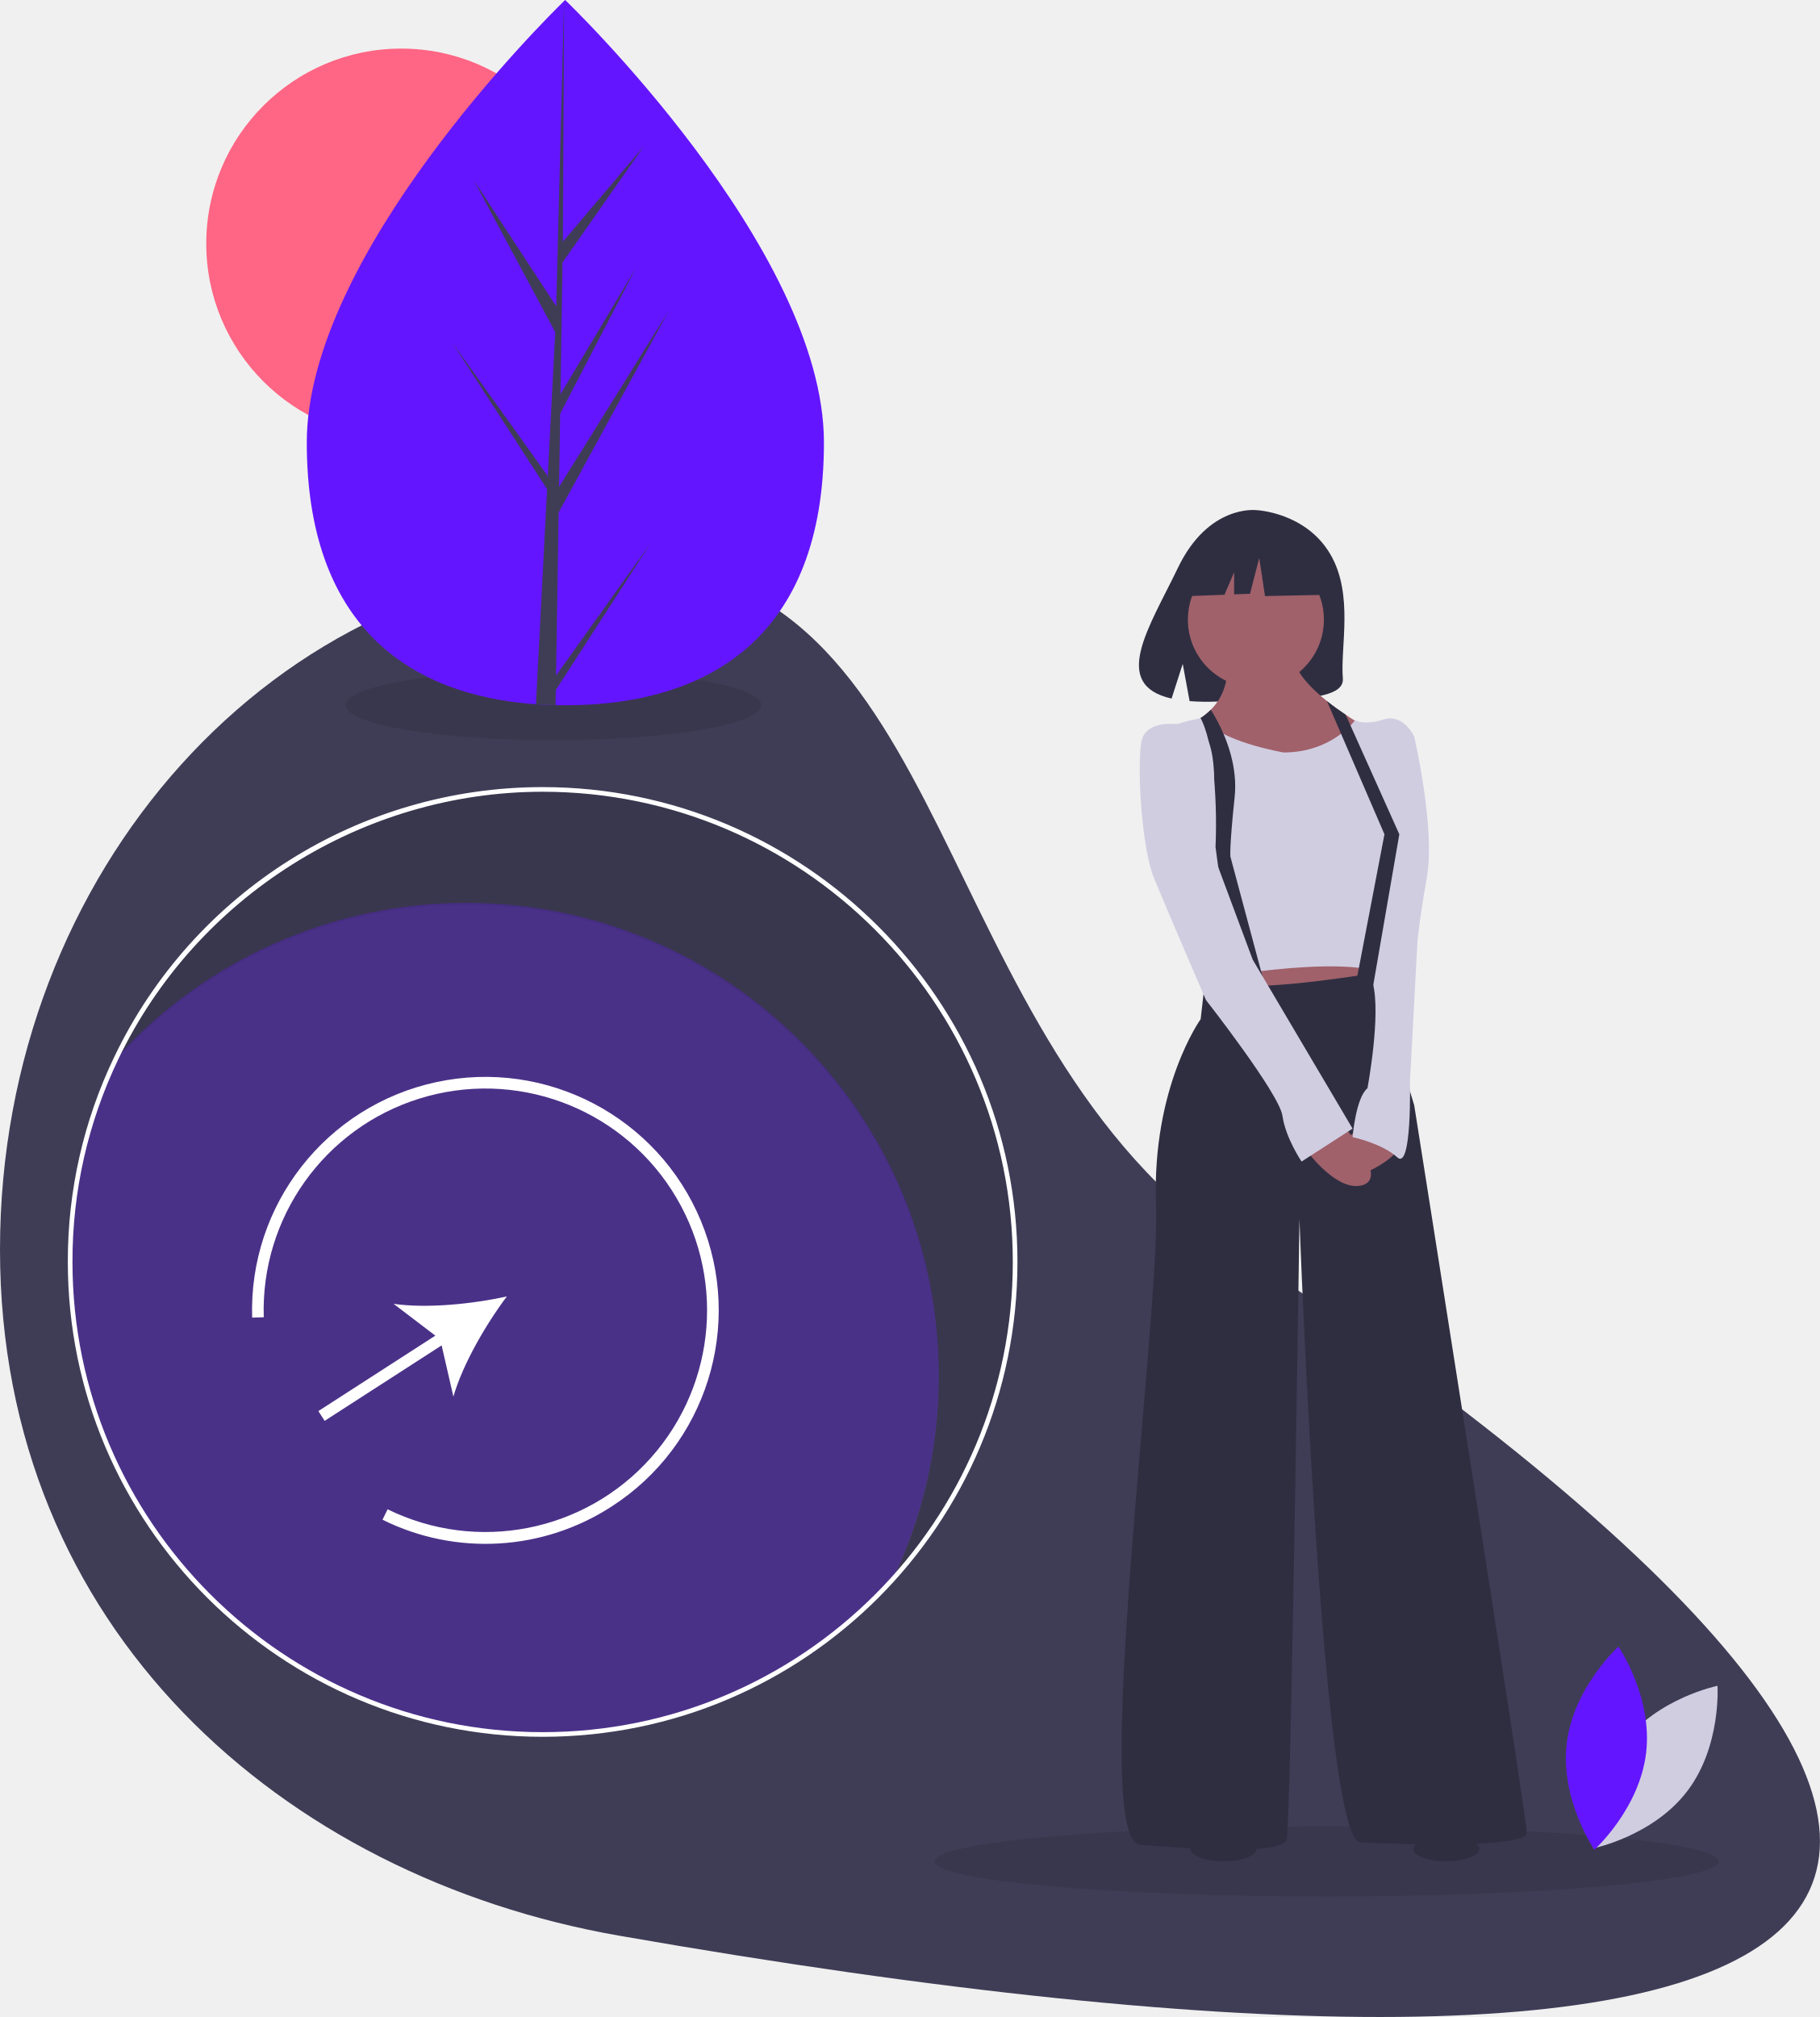
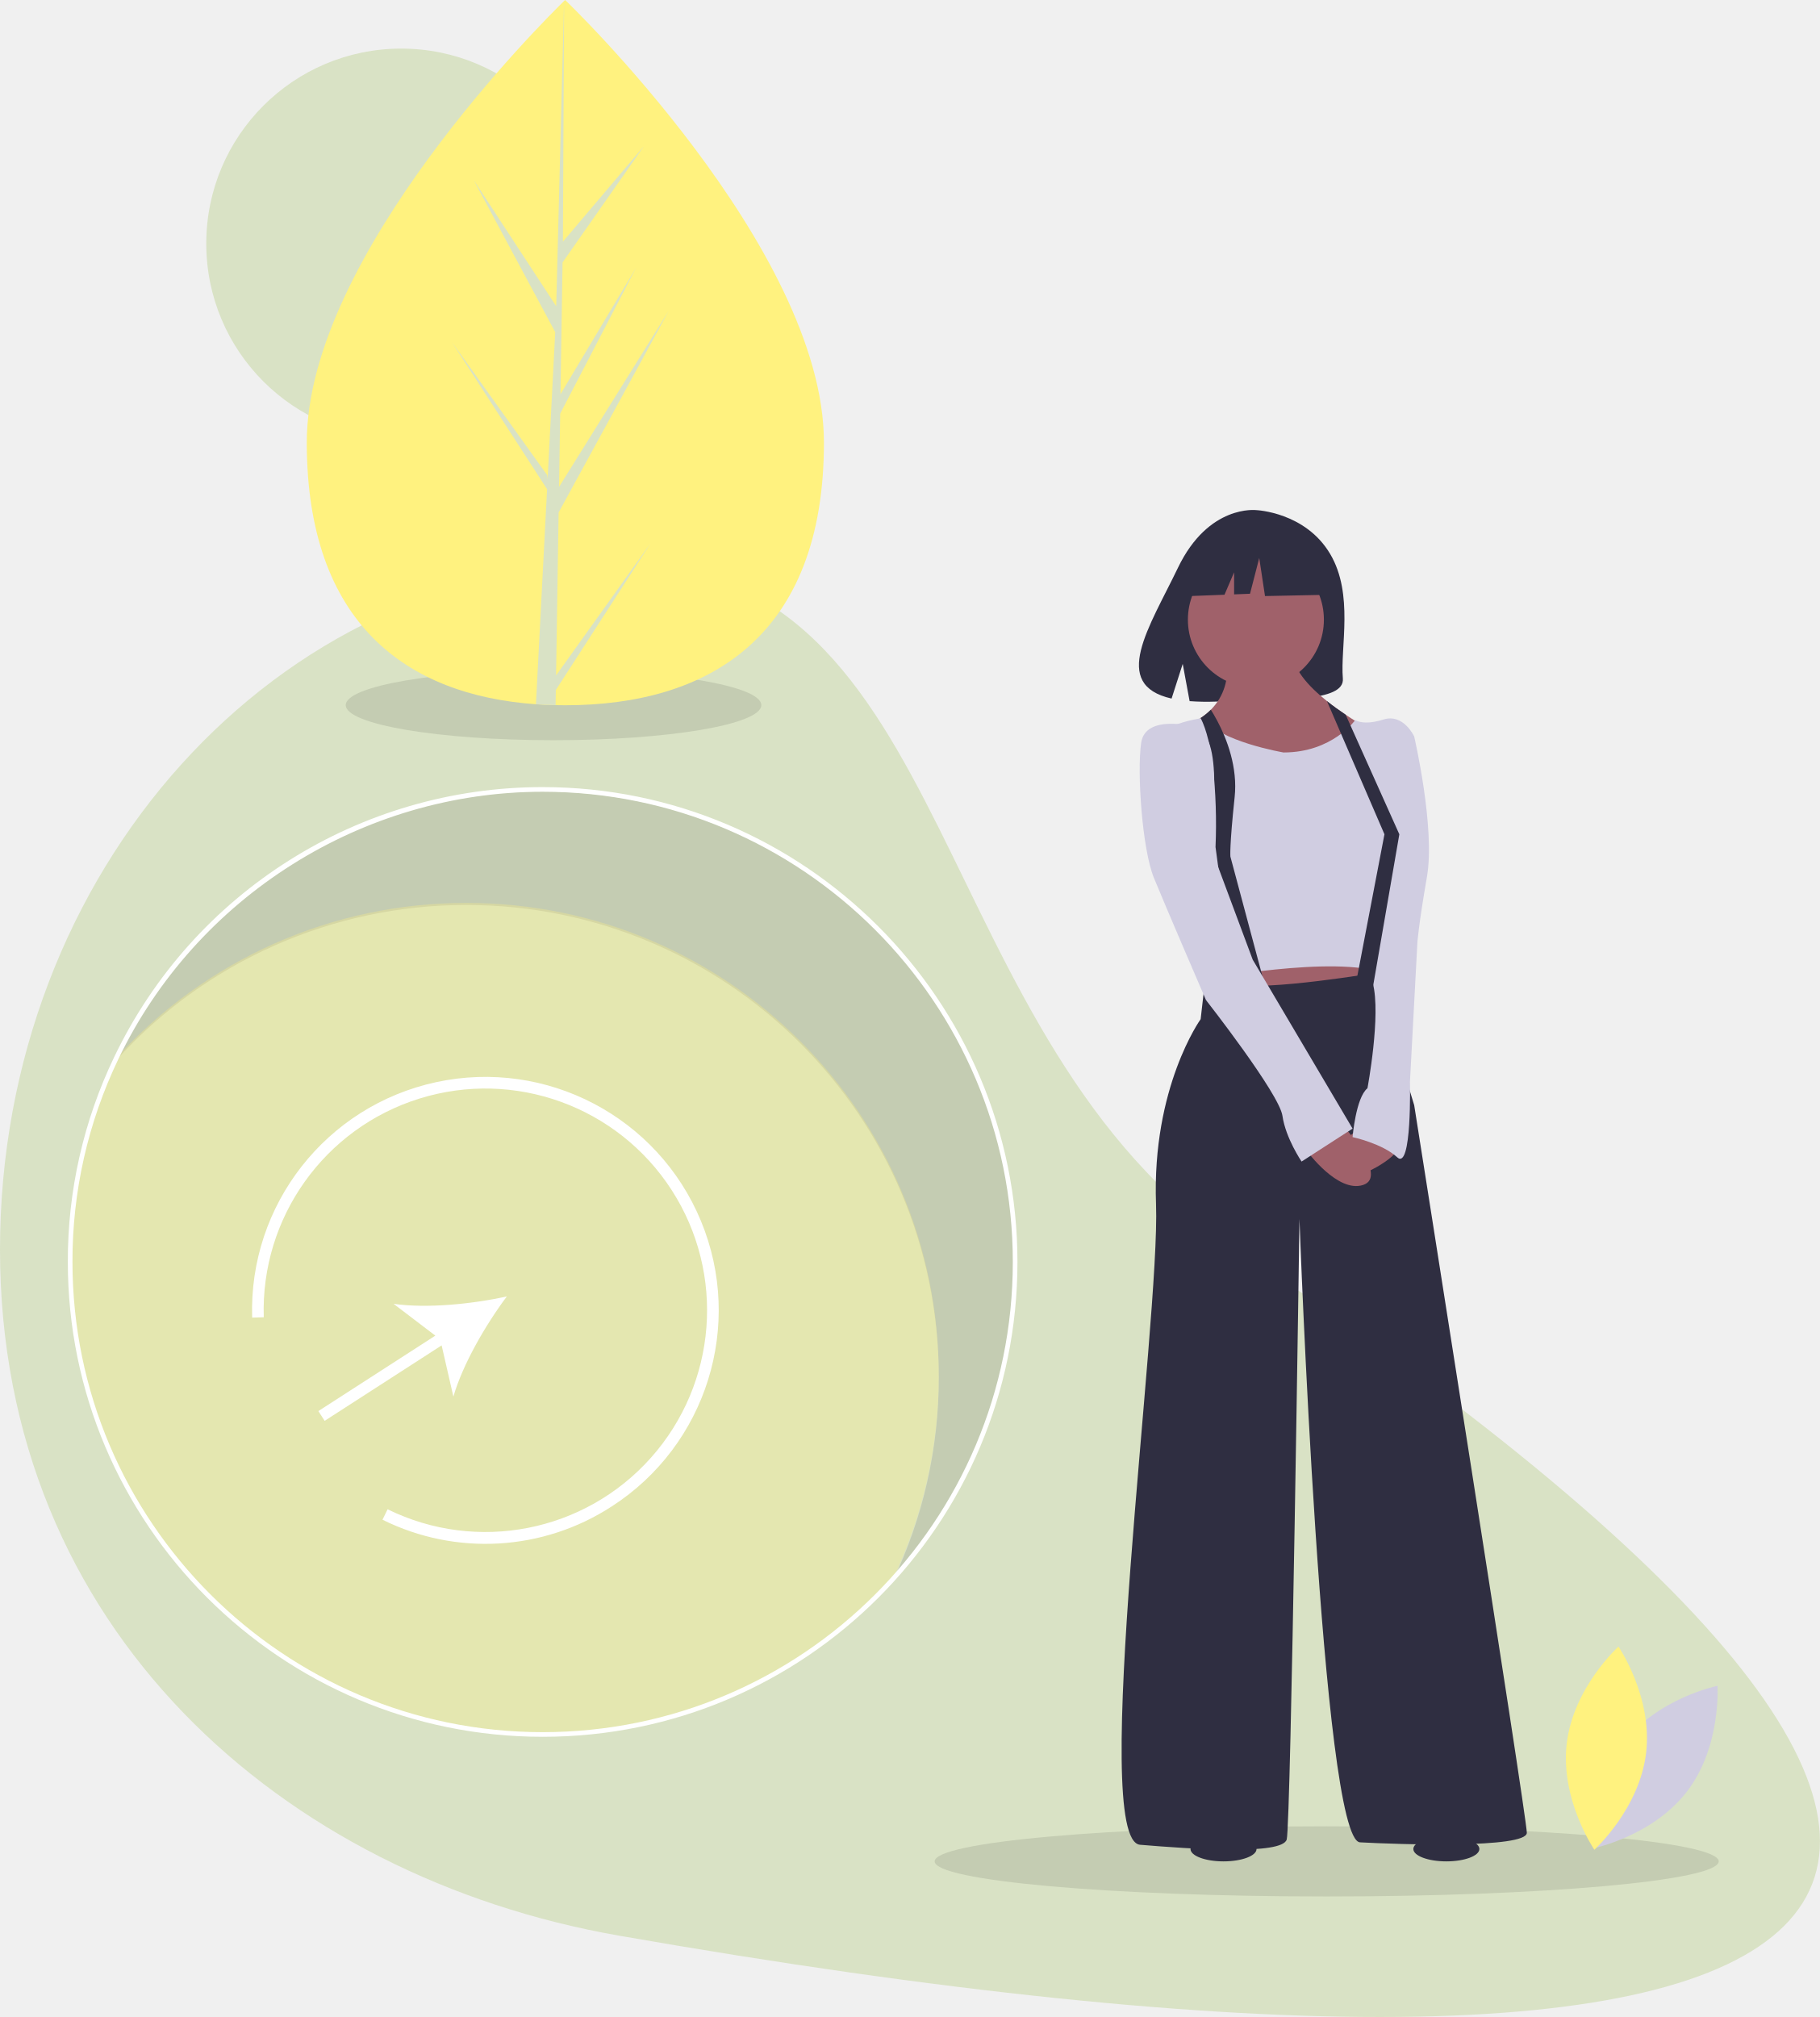
<svg xmlns="http://www.w3.org/2000/svg" id="b8ea24f2-0d0e-4134-9f6b-a081050070ad" data-name="Layer 1" width="783.928" height="868.734" viewBox="0 0 783.928 868.734">
-   <path d="M741.277,553.829c427.439,285.996,288.519,392.565-266.62,295.504C329.606,823.973,208.036,717.032,208.036,553.829s119.37-295.504,266.62-295.504S605.636,463.073,741.277,553.829Z" transform="translate(-208.0361 -15.63315)" fill="#3f3d56" />
+   <path d="M741.277,553.829c427.439,285.996,288.519,392.565-266.62,295.504C329.606,823.973,208.036,717.032,208.036,553.829s119.37-295.504,266.62-295.504S605.636,463.073,741.277,553.829Z" transform="translate(-208.0361 -15.63315)" fill="#D9E2C5" />
  <ellipse cx="571.456" cy="801.706" rx="168.859" ry="15.108" opacity="0.1" />
  <ellipse cx="238.428" cy="303.706" rx="89.5" ry="15.108" opacity="0.1" />
  <path d="M441.773,356.532A203.538,203.538,0,0,0,258.143,472.192,203.029,203.029,0,0,1,408.89,405.413c112.398,0,203.52,91.122,203.52,203.52a202.648,202.648,0,0,1-19.89,87.86,202.782,202.782,0,0,0,52.773-136.741C645.293,447.654,554.171,356.532,441.773,356.532Z" transform="translate(-208.0361 -15.63315)" opacity="0.1" />
-   <path d="M612.41,608.044a202.648,202.648,0,0,1-19.89,87.86,203.029,203.029,0,0,1-150.747,66.779c-112.398,0-203.52-91.122-203.52-203.52A202.648,202.648,0,0,1,258.143,471.303,203.029,203.029,0,0,1,408.89,404.524C521.288,404.524,612.41,495.646,612.41,608.044Z" transform="translate(-208.0361 -15.63315)" fill="#6415ff" opacity="0.3" />
+   <path d="M612.41,608.044a202.648,202.648,0,0,1-19.89,87.86,203.029,203.029,0,0,1-150.747,66.779c-112.398,0-203.52-91.122-203.52-203.52A202.648,202.648,0,0,1,258.143,471.303,203.029,203.029,0,0,1,408.89,404.524C521.288,404.524,612.41,495.646,612.41,608.044Z" transform="translate(-208.0361 -15.63315)" fill="#FFF27F" opacity="0.3" />
  <path d="M441.773,763.683c-112.773,0-204.521-91.747-204.521-204.52a202.601,202.601,0,0,1,19.988-88.293A204.539,204.539,0,0,1,441.773,354.643c112.773,0,204.52,91.748,204.52,204.521a204.506,204.506,0,0,1-204.52,204.52Zm0-407.04c-77.489,0-149.215,45.176-182.729,115.093a200.605,200.605,0,0,0-19.792,87.428c0,111.67,90.85,202.52,202.521,202.52a202.506,202.506,0,0,0,202.52-202.52C644.293,447.494,553.443,356.643,441.773,356.643Z" transform="translate(-208.0361 -15.63315)" fill="#fff" />
  <path d="M907.392,766.268c-14.782,19.332-13.091,45.458-13.091,45.458s25.656-5.217,40.438-24.548,13.091-45.458,13.091-45.458S922.173,746.936,907.392,766.268Z" transform="translate(-208.0361 -15.63315)" fill="#d0cde1" />
-   <path d="M917.079,770.609c-2.868,24.166-22.286,41.727-22.286,41.727s-14.767-21.619-11.898-45.785,22.286-41.727,22.286-41.727S919.947,746.444,917.079,770.609Z" transform="translate(-208.0361 -15.63315)" fill="#6415ff" />
-   <circle cx="172.828" cy="104.911" r="83.979" fill="#ff6584" />
-   <path d="M562.937,206.166c.041,83.884-49.813,113.194-111.324,113.224q-2.143.001-4.266-.046-4.276-.09-8.463-.386c-55.517-3.904-98.667-34.672-98.705-112.684C340.141,125.541,443.274,23.608,451.009,16.071c.007,0,.007,0,.014-.007.294-.287.444-.431.444-.431S562.897,122.289,562.937,206.166Z" transform="translate(-208.0361 -15.63315)" fill="#6415ff" />
-   <path d="M447.554,306.56l40.708-56.936-40.807,63.184-.106,6.535q-4.276-.09-8.463-.386l4.348-83.921-.034-.649.075-.123.413-7.93-40.971-63.302L443.807,220.395l.103,1.682,3.285-63.405L412.115,93.254l35.505,54.274,3.388-131.457.013-.437 0.0.431-.524,103.668L485.362,78.617,450.352,128.66l-.895,56.773,32.561-54.498-32.686,62.845-.497,31.569,47.254-75.861-47.434,86.874Z" transform="translate(-208.0361 -15.63315)" fill="#3f3d56" />
+   <path d="M917.079,770.609c-2.868,24.166-22.286,41.727-22.286,41.727s-14.767-21.619-11.898-45.785,22.286-41.727,22.286-41.727S919.947,746.444,917.079,770.609Z" transform="translate(-208.0361 -15.63315)" fill="#FFF27F" />
+   <circle cx="172.828" cy="104.911" r="83.979" fill="#D9E2C5" />
+   <path d="M562.937,206.166c.041,83.884-49.813,113.194-111.324,113.224q-2.143.001-4.266-.046-4.276-.09-8.463-.386c-55.517-3.904-98.667-34.672-98.705-112.684C340.141,125.541,443.274,23.608,451.009,16.071c.007,0,.007,0,.014-.007.294-.287.444-.431.444-.431S562.897,122.289,562.937,206.166Z" transform="translate(-208.0361 -15.63315)" fill="#FFF27F" />
+   <path d="M447.554,306.56l40.708-56.936-40.807,63.184-.106,6.535q-4.276-.09-8.463-.386l4.348-83.921-.034-.649.075-.123.413-7.93-40.971-63.302L443.807,220.395l.103,1.682,3.285-63.405L412.115,93.254l35.505,54.274,3.388-131.457.013-.437 0.0.431-.524,103.668L485.362,78.617,450.352,128.66l-.895,56.773,32.561-54.498-32.686,62.845-.497,31.569,47.254-75.861-47.434,86.874Z" transform="translate(-208.0361 -15.63315)" fill="#D9E2C5" />
  <path d="M780.992,254.227c-10.675-18.037-31.794-18.877-31.794-18.877s-20.579-2.632-33.781,24.839c-12.305,25.605-29.287,50.326-2.734,56.32l4.796-14.928,2.97,16.039a103.895,103.895,0,0,0,11.361.194c28.436-.918,55.517.269,54.645-9.935C785.297,294.313,791.263,271.582,780.992,254.227Z" transform="translate(-208.0361 -15.63315)" fill="#2f2e41" />
  <polygon points="525.862 407.843 528.608 435.301 592.22 428.437 593.593 407.843 525.862 407.843" fill="#a0616a" />
  <path d="M727.034,438.578l-1.831,16.017s-21.052,29.289-19.221,79.63S677.151,808.353,699.118,810.184s61.324,4.576,63.155-2.288,5.492-267.263,5.492-267.263,9.61,267.588,26.086,268.503,71.85,2.746,71.85-4.119S817.189,491.665,817.189,491.665l-7.78-25.628-7.78-31.577s-48.51,8.238-61.782,5.034S727.034,438.578,727.034,438.578Z" transform="translate(-208.0361 -15.63315)" fill="#2f2e41" />
  <circle cx="540.964" cy="266.889" r="29.289" fill="#a0616a" />
  <path d="M800.257,331.032l-5.56,8.091-3.56,5.176-5.981,8.7-29.747,2.288s-7.226-2.334-15.564-5.743c-3.08-1.263-6.315-2.673-9.391-4.169-11.931-5.794-21.505-12.864-10.741-17.546a35.734,35.734,0,0,0,5.487-2.947,27.877,27.877,0,0,0,4.398-3.56,23.989,23.989,0,0,0,6.59-21.409l28.831-4.119c-.838,7.313,6.434,15.29,14.585,21.802,2.677,2.146,5.455,4.128,8.068,5.876C794.522,328.057,800.257,331.032,800.257,331.032Z" transform="translate(-208.0361 -15.63315)" fill="#a0616a" />
  <path d="M760.899,339.727s-28.145-4.805-34.552-14.873c0,0-27.687,3.432-25.399,18.077s25.17,94.732,25.17,94.732,57.205-10.983,78.257-2.746l12.814-102.054s-4.576-10.068-13.272-7.322-12.128.229-12.128.229S781.951,339.727,760.899,339.727Z" transform="translate(-208.0361 -15.63315)" fill="#d0cde1" />
  <path d="M786.527,500.36s19.679,21.967,8.695,25.628-24.255-14.645-24.255-14.645Z" transform="translate(-208.0361 -15.63315)" fill="#a0616a" />
  <path d="M792.934,502.19s-16.017,10.983-10.068,18.306,26.543-6.407,26.543-9.153S792.934,502.19,792.934,502.19Z" transform="translate(-208.0361 -15.63315)" fill="#a0616a" />
  <path d="M753.577,442.697l-13.272,2.288-8.695-64.528a231.696,231.696,0,0,0-1.158-35.083c-.97-7.78-2.59-15.258-5.254-20.493a27.877,27.877,0,0,0,4.398-3.56c3.185,5.048,8.997,15.738,10.247,28.223a45.48,45.48,0,0,1,.005,9.405c-2.288,21.509-1.831,25.628-1.831,25.628Z" transform="translate(-208.0361 -15.63315)" fill="#2f2e41" />
  <path d="M722.915,328.744s-21.509-5.949-23.34,6.865.458,45.764,5.492,58.121S727.491,446.358,727.491,446.358s31.577,40.273,32.95,49.883,8.238,19.679,8.238,19.679L790.646,501.733l-43.018-72.765-18.763-50.341S736.644,332.863,722.915,328.744Z" transform="translate(-208.0361 -15.63315)" fill="#d0cde1" />
  <path d="M807.121,330.574l10.068,2.288s9.153,39.357,5.492,60.409-4.119,28.374-4.119,28.374l-3.203,59.951s.915,38.442-5.492,32.493-19.221-8.695-19.221-8.695,1.373-16.933,6.407-21.052c0,0,5.949-31.577,2.288-45.307S807.121,330.574,807.121,330.574Z" transform="translate(-208.0361 -15.63315)" fill="#d0cde1" />
  <path d="M810.782,374.966,799.112,442.468l-7.093-2.975,12.356-64.528-13.24-30.667-11.533-26.703c2.677,2.146,5.455,4.128,8.068,5.876l7.025,15.651Z" transform="translate(-208.0361 -15.63315)" fill="#2f2e41" />
  <polygon points="568.236 236.855 547.372 225.926 518.559 230.397 512.598 256.726 527.437 256.155 531.583 246.482 531.583 255.996 538.43 255.732 542.404 240.332 544.888 256.726 569.23 256.229 568.236 236.855" fill="#2f2e41" />
  <ellipse cx="527.019" cy="796.374" rx="14.22" ry="5.332" fill="#2f2e41" />
  <ellipse cx="623.003" cy="796.374" rx="14.22" ry="5.332" fill="#2f2e41" />
  <path d="M471.582,664.428a99.804,99.804,0,0,1-98.791,5.755l2.201-4.49A95.5,95.5,0,1,0,321.647,582.983l-4.998.153A100.505,100.505,0,1,1,471.582,664.428Z" transform="translate(-208.0361 -15.63315)" fill="#fff" />
  <path d="M426.354,574.008c-14.785,3.273-34.463,5.267-48.801,3.184l17.999,13.707L345.164,623.398l2.71,4.202,50.389-32.499,5.065,22.054C407.344,603.235,417.277,586.132,426.354,574.008Z" transform="translate(-208.0361 -15.63315)" fill="#fff" />
</svg>
